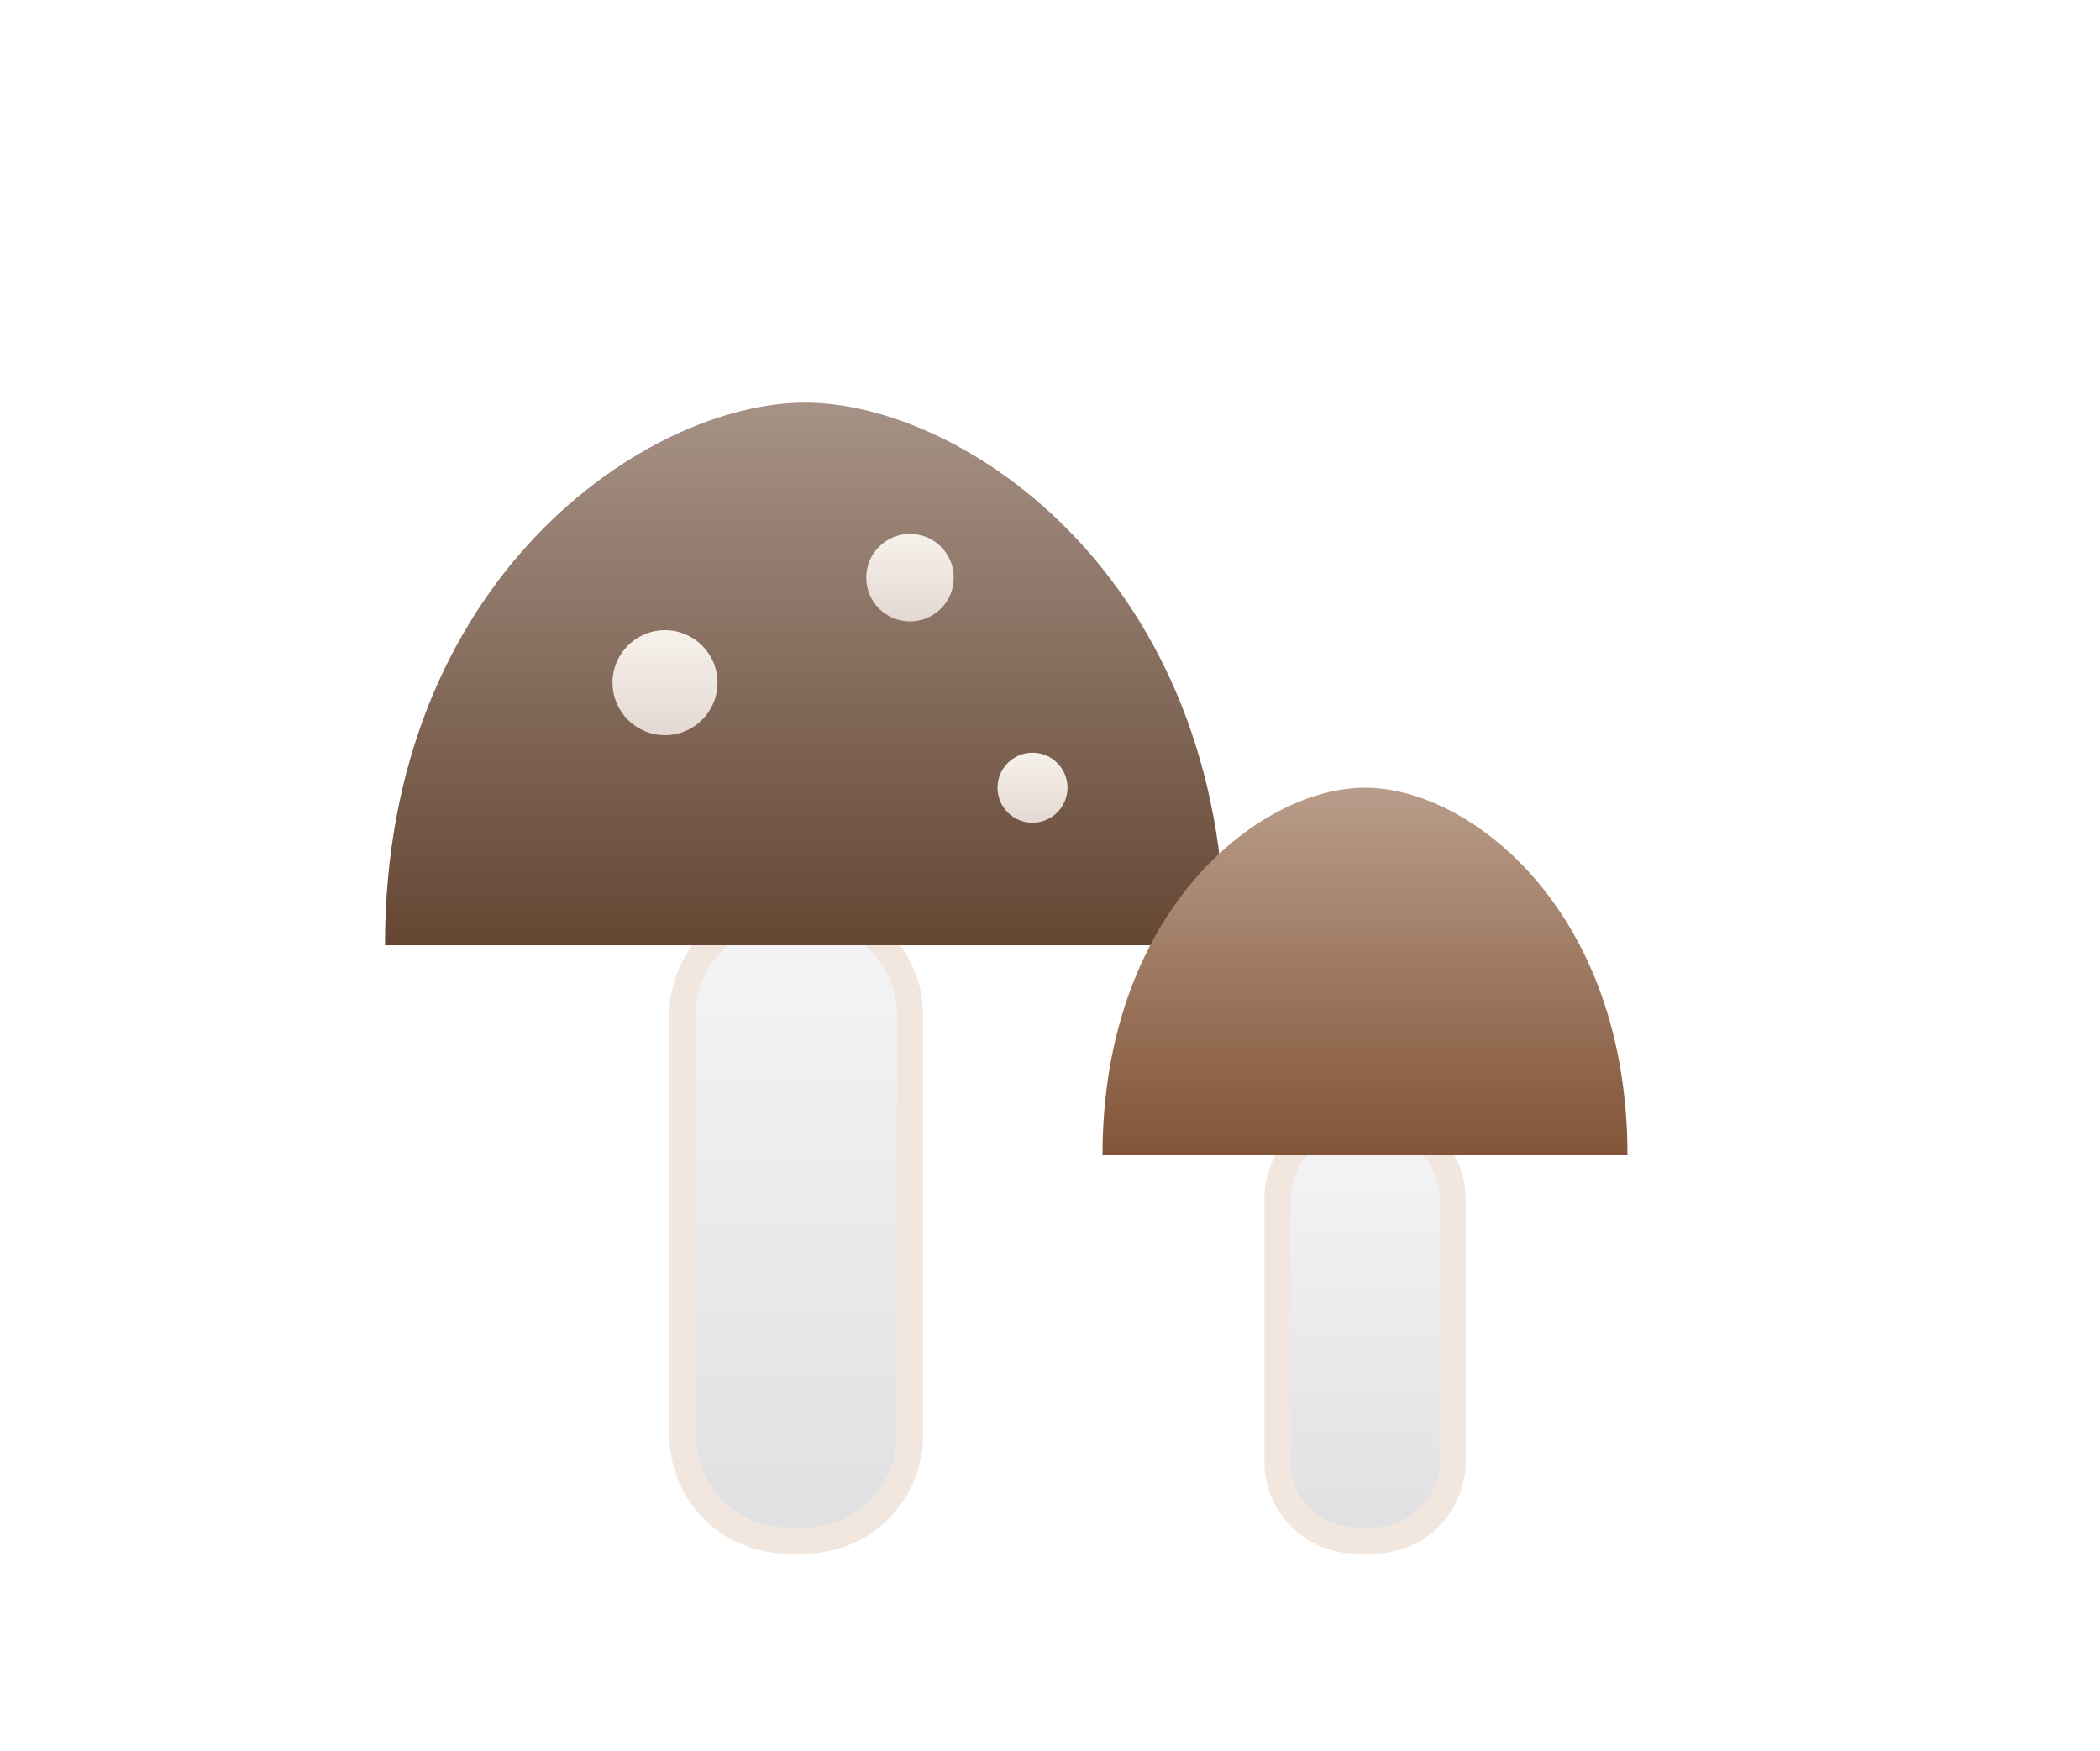
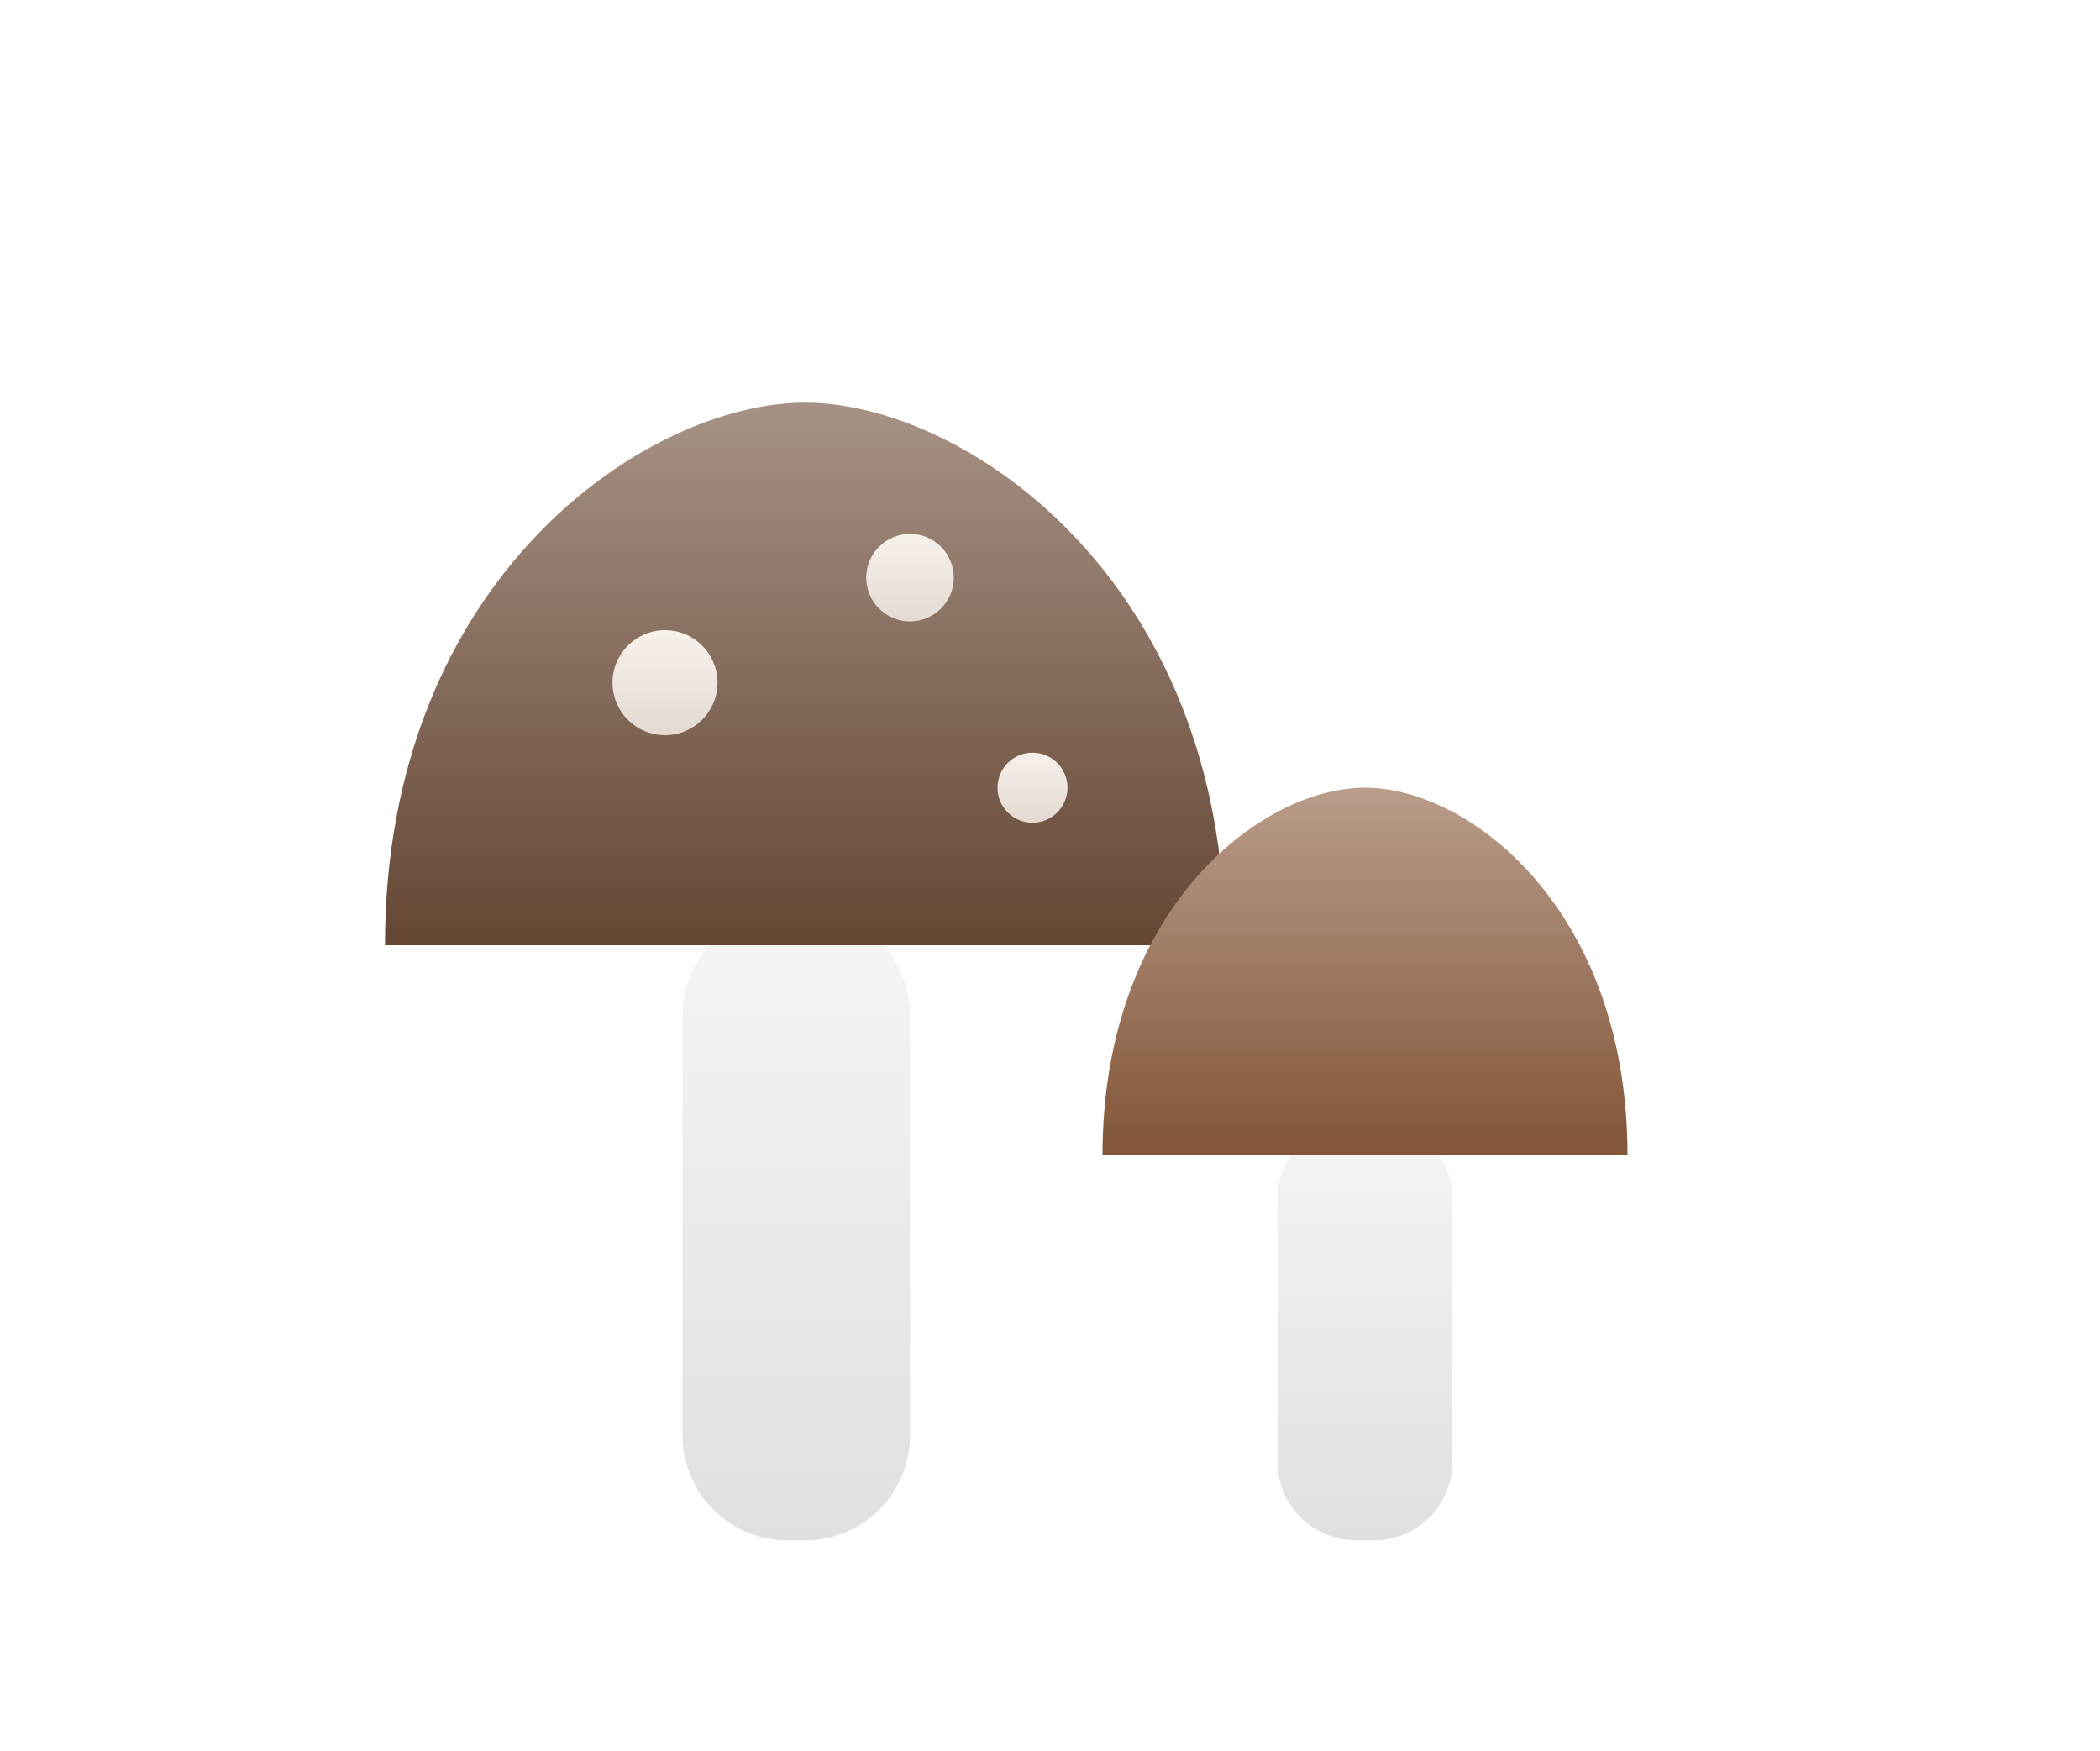
<svg xmlns="http://www.w3.org/2000/svg" viewBox="0 0 240 200" width="240" height="200">
  <defs>
    <linearGradient id="s8vegmushroom1" x1="0" y1="0" x2="0" y2="1">
      <stop offset="0" stop-color="#f5f5f7" />
      <stop offset="1" stop-color="#e0e0e3" />
    </linearGradient>
    <linearGradient id="s8vegmushroom2" x1="0" y1="0" x2="0" y2="1">
      <stop offset="0" stop-color="#a69286" />
      <stop offset="1" stop-color="#654633" />
    </linearGradient>
    <linearGradient id="s8vegmushroom3" x1="0" y1="0" x2="0" y2="1">
      <stop offset="0" stop-color="#f7f1ec" />
      <stop offset="1" stop-color="#e3d9d2" />
    </linearGradient>
    <linearGradient id="s8vegmushroom4" x1="0" y1="0" x2="0" y2="1">
      <stop offset="0" stop-color="#f7f1ec" />
      <stop offset="1" stop-color="#e3d9d2" />
    </linearGradient>
    <linearGradient id="s8vegmushroom5" x1="0" y1="0" x2="0" y2="1">
      <stop offset="0" stop-color="#f7f1ec" />
      <stop offset="1" stop-color="#e3d9d2" />
    </linearGradient>
    <linearGradient id="s8vegmushroom6" x1="0" y1="0" x2="0" y2="1">
      <stop offset="0" stop-color="#f5f5f7" />
      <stop offset="1" stop-color="#e0e0e3" />
    </linearGradient>
    <linearGradient id="s8vegmushroom7" x1="0" y1="0" x2="0" y2="1">
      <stop offset="0" stop-color="#b99c8a" />
      <stop offset="1" stop-color="#825538" />
    </linearGradient>
  </defs>
-   <rect x="78" y="104" width="26" height="72" rx="12" fill="url(#s8vegmushroom1)" stroke="#f1e7df" stroke-width="3" />
+   <rect x="78" y="104" width="26" height="72" rx="12" fill="url(#s8vegmushroom1)" stroke="none" stroke-width="3" />
  <path d="M44 108 C44 66 74 46 92 46 C110 46 140 66 140 108 Z" fill="url(#s8vegmushroom2)" />
  <circle cx="76" cy="78" r="6" fill="url(#s8vegmushroom3)" />
  <circle cx="104" cy="66" r="5" fill="url(#s8vegmushroom4)" />
  <circle cx="118" cy="90" r="4" fill="url(#s8vegmushroom5)" />
-   <rect x="146" y="128" width="20" height="48" rx="9" fill="url(#s8vegmushroom6)" stroke="#f1e7df" stroke-width="3" />
+   <rect x="146" y="128" width="20" height="48" rx="9" fill="url(#s8vegmushroom6)" stroke="none" stroke-width="3" />
  <path d="M126 132 C126 104 144 90 156 90 C168 90 186 104 186 132 Z" fill="url(#s8vegmushroom7)" />
</svg>
